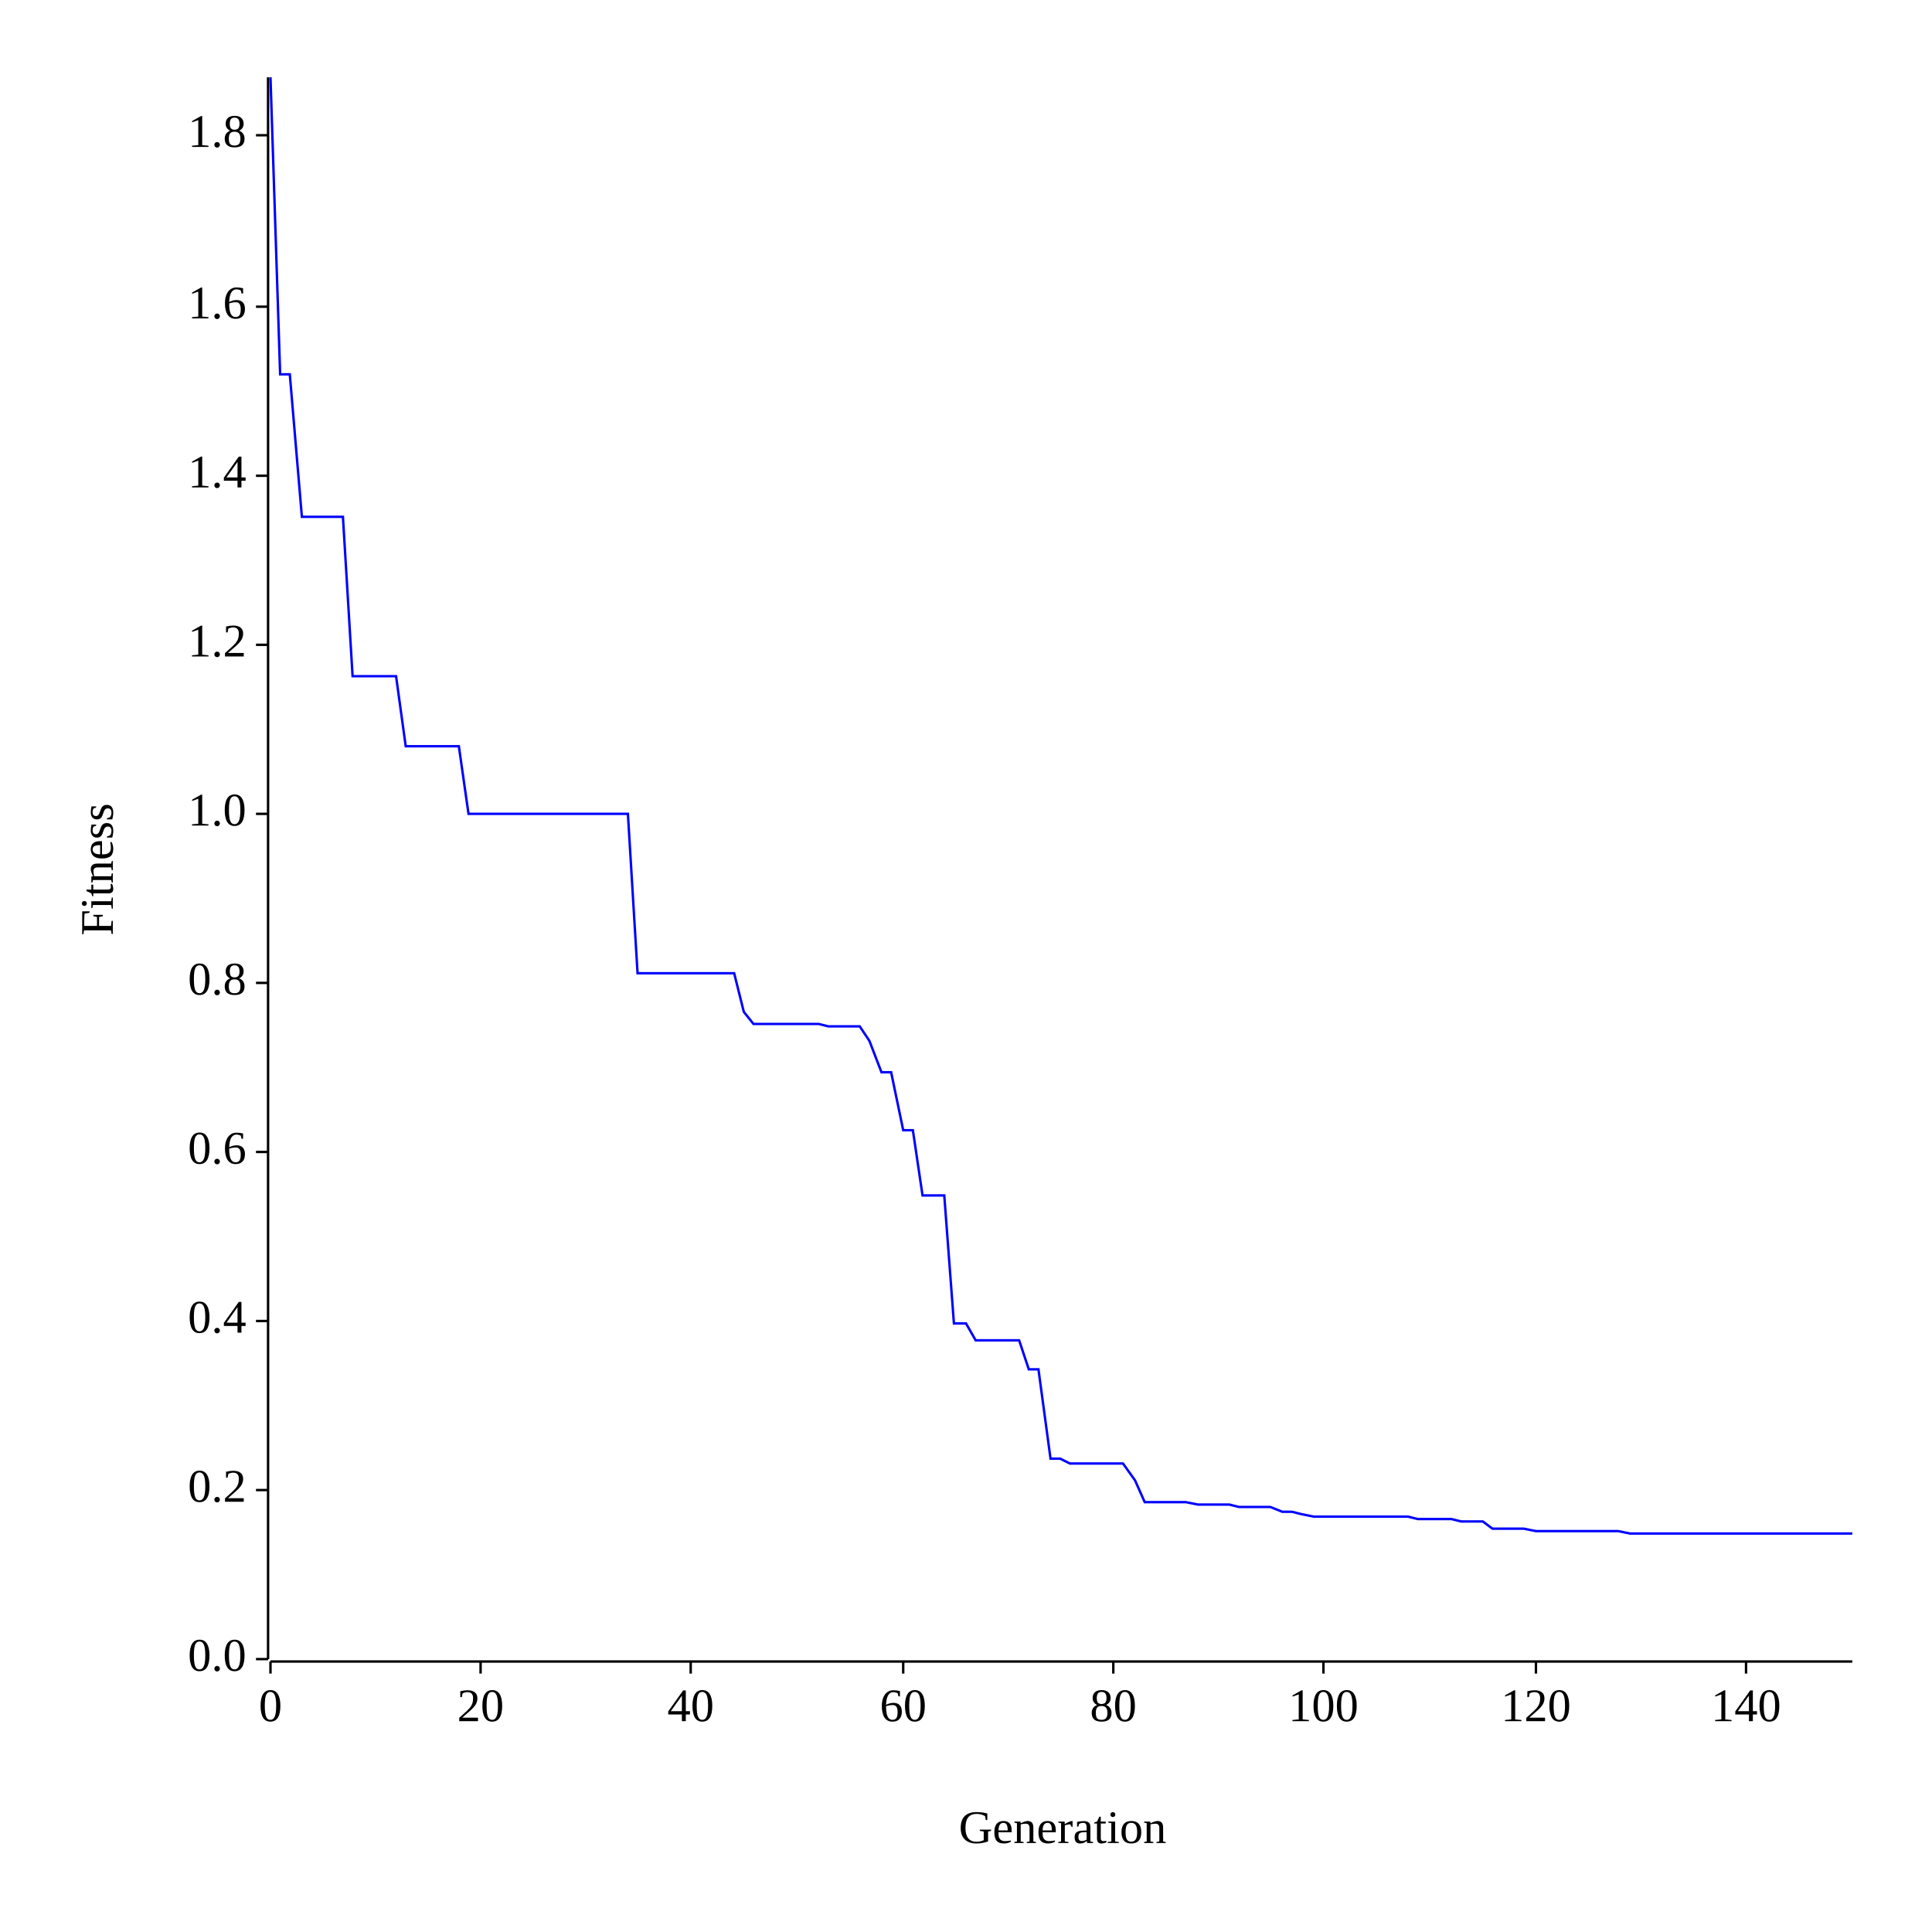
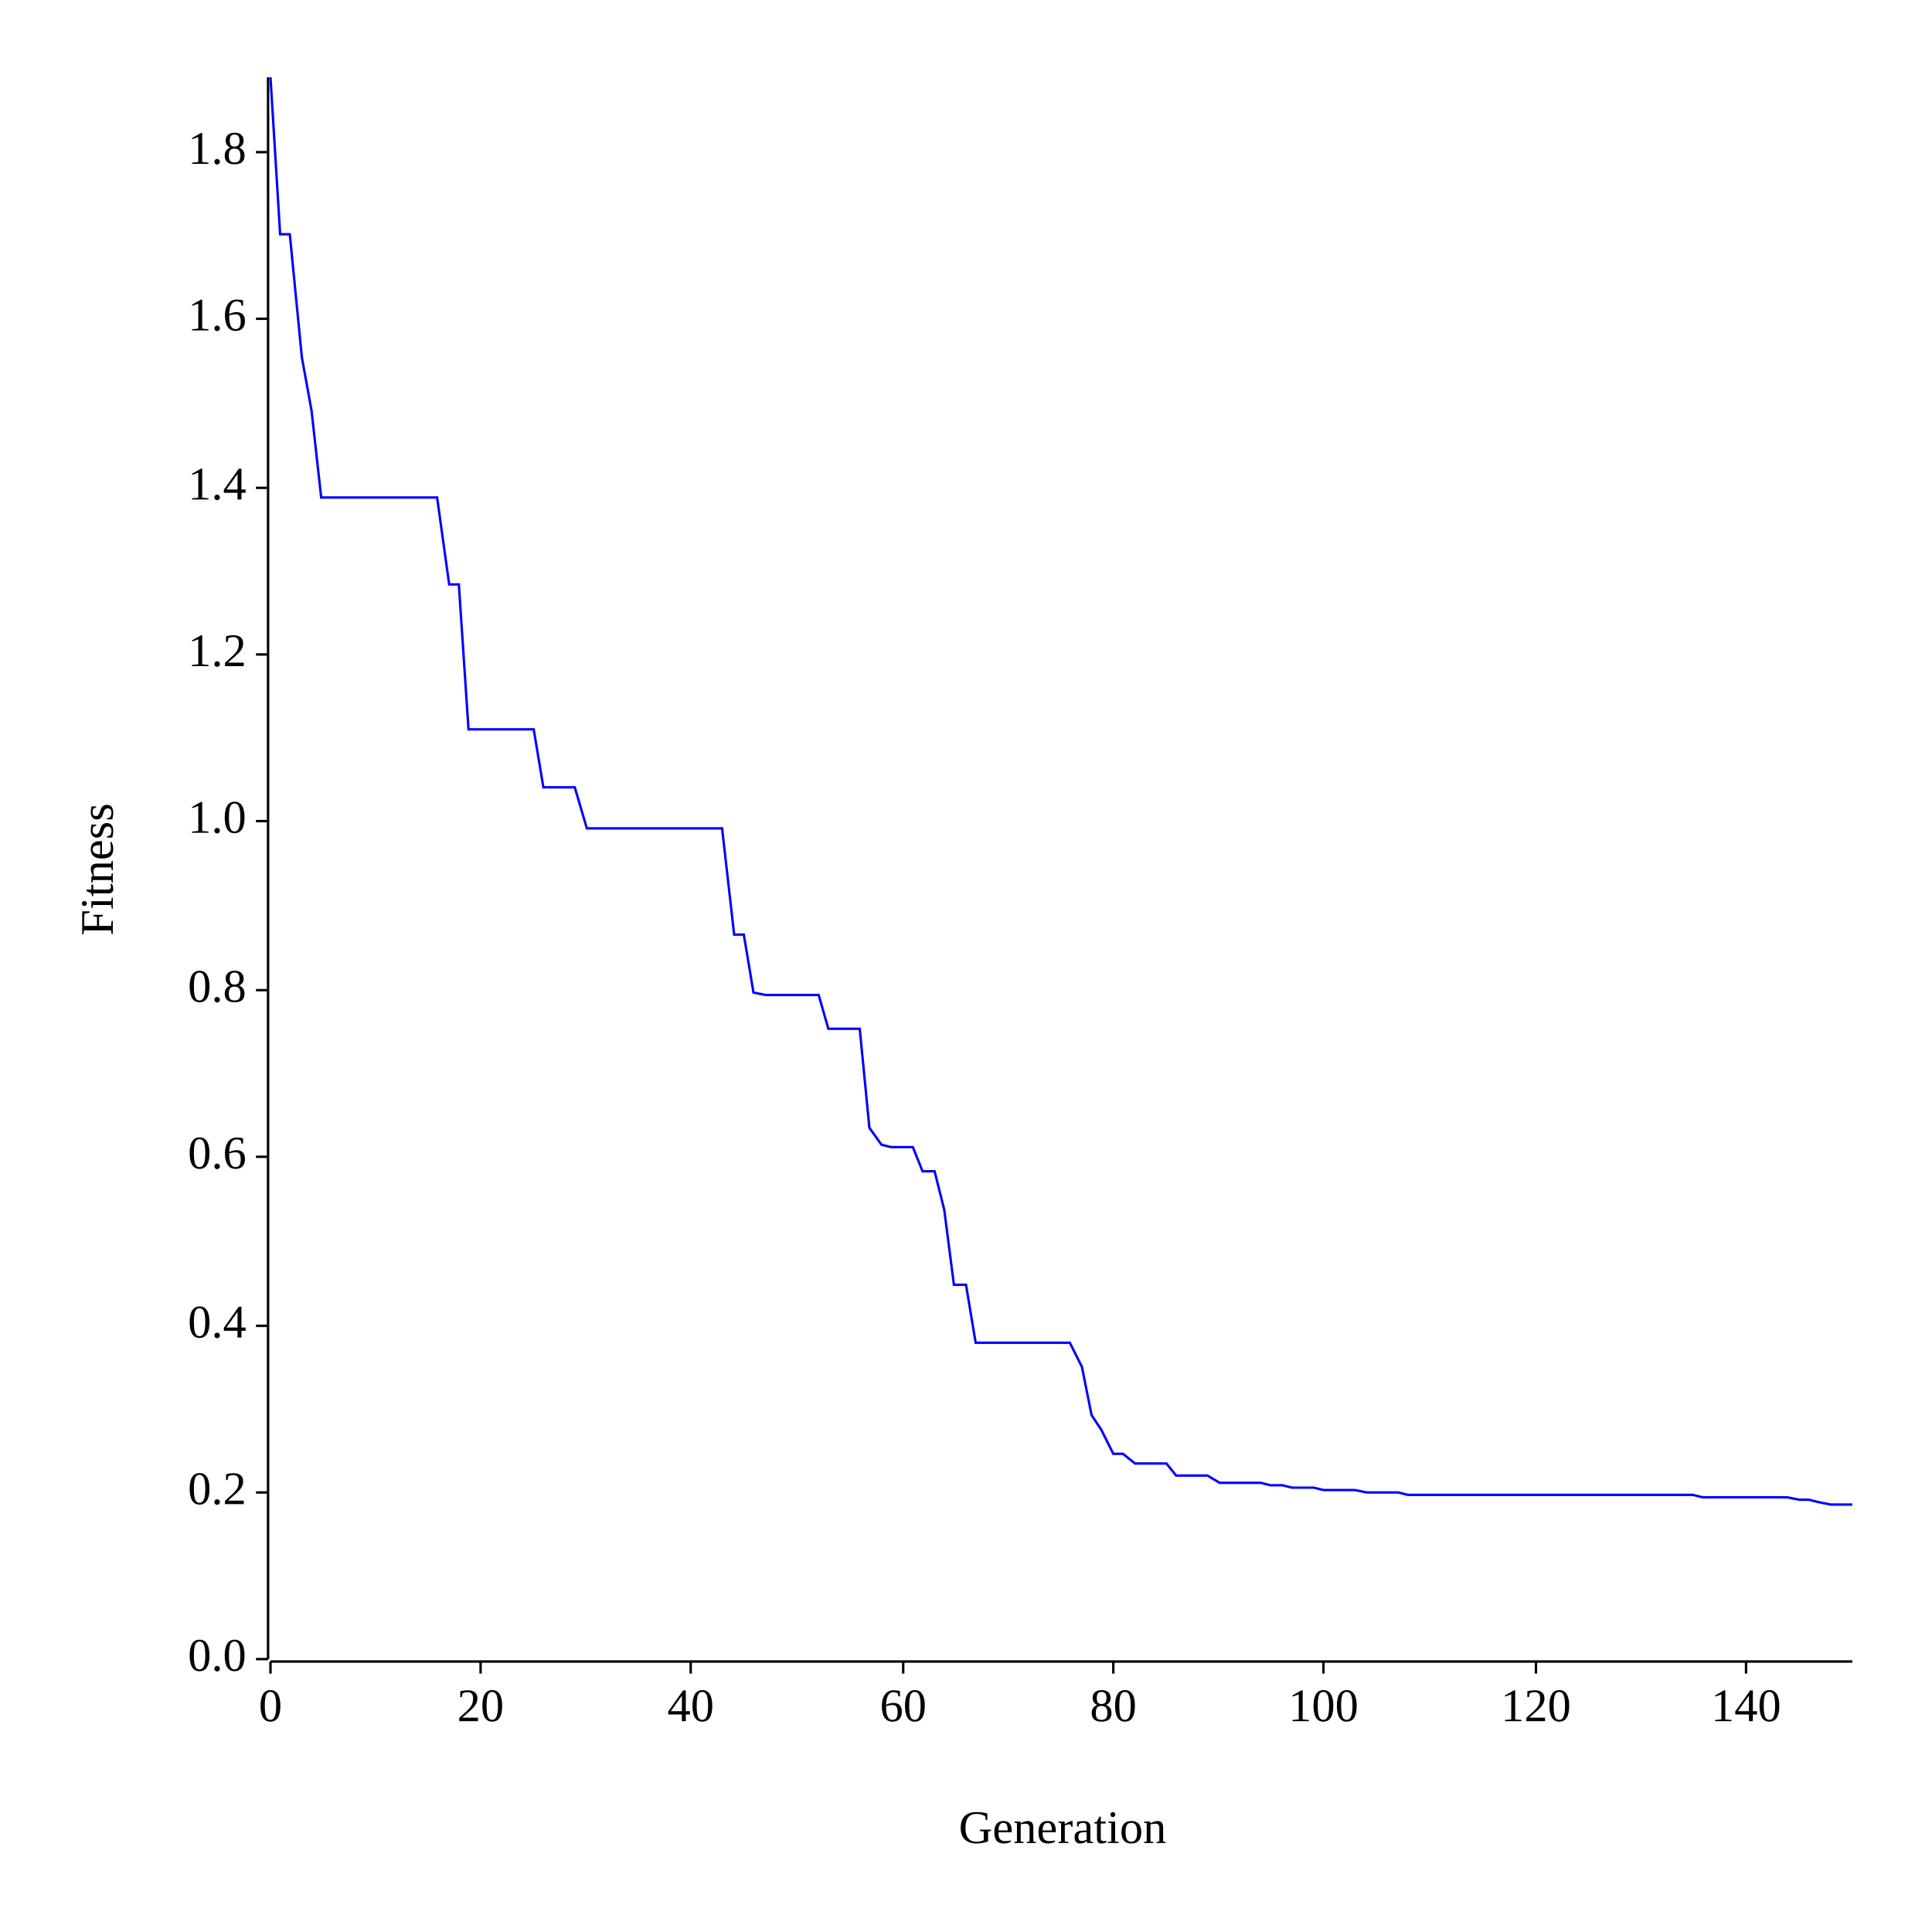
<svg xmlns="http://www.w3.org/2000/svg" width="800" height="800" viewBox="0 0 800 800">
  <rect x="0" y="0" width="800" height="800" opacity="1" fill="#FFFFFF" stroke="none" />
  <text x="32" y="360" dy="0.76em" text-anchor="middle" font-family="Times New Roman" font-size="19.355" opacity="1" fill="#000000" transform="rotate(270, 32, 360)">
Fitness
</text>
  <text x="440" y="768" dy="-0.5ex" text-anchor="middle" font-family="Times New Roman" font-size="19.355" opacity="1" fill="#000000">
Generation
</text>
  <polyline fill="none" opacity="1" stroke="#000000" stroke-width="1" points="111,32 111,687 " />
  <text x="102" y="687" dy="0.5ex" text-anchor="end" font-family="Times New Roman" font-size="19.355" opacity="1" fill="#000000">
0.0
</text>
  <polyline fill="none" opacity="1" stroke="#000000" stroke-width="1" points="106,687 111,687 " />
-   <text x="102" y="617" dy="0.5ex" text-anchor="end" font-family="Times New Roman" font-size="19.355" opacity="1" fill="#000000">
+   <text x="102" y="618" dy="0.5ex" text-anchor="end" font-family="Times New Roman" font-size="19.355" opacity="1" fill="#000000">
0.2
</text>
-   <polyline fill="none" opacity="1" stroke="#000000" stroke-width="1" points="106,617 111,617 " />
-   <text x="102" y="547" dy="0.5ex" text-anchor="end" font-family="Times New Roman" font-size="19.355" opacity="1" fill="#000000">
+   <polyline fill="none" opacity="1" stroke="#000000" stroke-width="1" points="106,618 111,618 " />
+   <text x="102" y="549" dy="0.5ex" text-anchor="end" font-family="Times New Roman" font-size="19.355" opacity="1" fill="#000000">
0.4
</text>
-   <polyline fill="none" opacity="1" stroke="#000000" stroke-width="1" points="106,547 111,547 " />
-   <text x="102" y="477" dy="0.5ex" text-anchor="end" font-family="Times New Roman" font-size="19.355" opacity="1" fill="#000000">
+   <polyline fill="none" opacity="1" stroke="#000000" stroke-width="1" points="106,549 111,549 " />
+   <text x="102" y="479" dy="0.5ex" text-anchor="end" font-family="Times New Roman" font-size="19.355" opacity="1" fill="#000000">
0.6
</text>
-   <polyline fill="none" opacity="1" stroke="#000000" stroke-width="1" points="106,477 111,477 " />
-   <text x="102" y="407" dy="0.5ex" text-anchor="end" font-family="Times New Roman" font-size="19.355" opacity="1" fill="#000000">
+   <polyline fill="none" opacity="1" stroke="#000000" stroke-width="1" points="106,479 111,479 " />
+   <text x="102" y="410" dy="0.5ex" text-anchor="end" font-family="Times New Roman" font-size="19.355" opacity="1" fill="#000000">
0.8
</text>
-   <polyline fill="none" opacity="1" stroke="#000000" stroke-width="1" points="106,407 111,407 " />
-   <text x="102" y="337" dy="0.5ex" text-anchor="end" font-family="Times New Roman" font-size="19.355" opacity="1" fill="#000000">
+   <polyline fill="none" opacity="1" stroke="#000000" stroke-width="1" points="106,410 111,410 " />
+   <text x="102" y="340" dy="0.5ex" text-anchor="end" font-family="Times New Roman" font-size="19.355" opacity="1" fill="#000000">
1.0
</text>
-   <polyline fill="none" opacity="1" stroke="#000000" stroke-width="1" points="106,337 111,337 " />
-   <text x="102" y="267" dy="0.5ex" text-anchor="end" font-family="Times New Roman" font-size="19.355" opacity="1" fill="#000000">
+   <polyline fill="none" opacity="1" stroke="#000000" stroke-width="1" points="106,340 111,340 " />
+   <text x="102" y="271" dy="0.5ex" text-anchor="end" font-family="Times New Roman" font-size="19.355" opacity="1" fill="#000000">
1.2
</text>
-   <polyline fill="none" opacity="1" stroke="#000000" stroke-width="1" points="106,267 111,267 " />
-   <text x="102" y="197" dy="0.5ex" text-anchor="end" font-family="Times New Roman" font-size="19.355" opacity="1" fill="#000000">
+   <polyline fill="none" opacity="1" stroke="#000000" stroke-width="1" points="106,271 111,271 " />
+   <text x="102" y="202" dy="0.5ex" text-anchor="end" font-family="Times New Roman" font-size="19.355" opacity="1" fill="#000000">
1.4
</text>
-   <polyline fill="none" opacity="1" stroke="#000000" stroke-width="1" points="106,197 111,197 " />
-   <text x="102" y="127" dy="0.5ex" text-anchor="end" font-family="Times New Roman" font-size="19.355" opacity="1" fill="#000000">
+   <polyline fill="none" opacity="1" stroke="#000000" stroke-width="1" points="106,202 111,202 " />
+   <text x="102" y="132" dy="0.5ex" text-anchor="end" font-family="Times New Roman" font-size="19.355" opacity="1" fill="#000000">
1.6
</text>
-   <polyline fill="none" opacity="1" stroke="#000000" stroke-width="1" points="106,127 111,127 " />
-   <text x="102" y="56" dy="0.5ex" text-anchor="end" font-family="Times New Roman" font-size="19.355" opacity="1" fill="#000000">
+   <polyline fill="none" opacity="1" stroke="#000000" stroke-width="1" points="106,132 111,132 " />
+   <text x="102" y="63" dy="0.5ex" text-anchor="end" font-family="Times New Roman" font-size="19.355" opacity="1" fill="#000000">
1.8
</text>
-   <polyline fill="none" opacity="1" stroke="#000000" stroke-width="1" points="106,56 111,56 " />
+   <polyline fill="none" opacity="1" stroke="#000000" stroke-width="1" points="106,63 111,63 " />
  <polyline fill="none" opacity="1" stroke="#000000" stroke-width="1" points="112,688 767,688 " />
  <text x="112" y="698" dy="0.76em" text-anchor="middle" font-family="Times New Roman" font-size="19.355" opacity="1" fill="#000000">
0
</text>
  <polyline fill="none" opacity="1" stroke="#000000" stroke-width="1" points="112,688 112,693 " />
  <text x="199" y="698" dy="0.76em" text-anchor="middle" font-family="Times New Roman" font-size="19.355" opacity="1" fill="#000000">
20
</text>
  <polyline fill="none" opacity="1" stroke="#000000" stroke-width="1" points="199,688 199,693 " />
  <text x="286" y="698" dy="0.76em" text-anchor="middle" font-family="Times New Roman" font-size="19.355" opacity="1" fill="#000000">
40
</text>
  <polyline fill="none" opacity="1" stroke="#000000" stroke-width="1" points="286,688 286,693 " />
  <text x="374" y="698" dy="0.76em" text-anchor="middle" font-family="Times New Roman" font-size="19.355" opacity="1" fill="#000000">
60
</text>
  <polyline fill="none" opacity="1" stroke="#000000" stroke-width="1" points="374,688 374,693 " />
  <text x="461" y="698" dy="0.76em" text-anchor="middle" font-family="Times New Roman" font-size="19.355" opacity="1" fill="#000000">
80
</text>
  <polyline fill="none" opacity="1" stroke="#000000" stroke-width="1" points="461,688 461,693 " />
  <text x="548" y="698" dy="0.76em" text-anchor="middle" font-family="Times New Roman" font-size="19.355" opacity="1" fill="#000000">
100
</text>
  <polyline fill="none" opacity="1" stroke="#000000" stroke-width="1" points="548,688 548,693 " />
  <text x="636" y="698" dy="0.76em" text-anchor="middle" font-family="Times New Roman" font-size="19.355" opacity="1" fill="#000000">
120
</text>
  <polyline fill="none" opacity="1" stroke="#000000" stroke-width="1" points="636,688 636,693 " />
  <text x="723" y="698" dy="0.76em" text-anchor="middle" font-family="Times New Roman" font-size="19.355" opacity="1" fill="#000000">
140
</text>
  <polyline fill="none" opacity="1" stroke="#000000" stroke-width="1" points="723,688 723,693 " />
-   <polyline fill="none" opacity="1" stroke="#0000FF" stroke-width="1" points="112,32 116,155 120,155 125,214 129,214 133,214 138,214 142,214 146,280 151,280 155,280 160,280 164,280 168,309 173,309 177,309 181,309 186,309 190,309 194,337 199,337 203,337 208,337 212,337 216,337 221,337 225,337 229,337 234,337 238,337 243,337 247,337 251,337 256,337 260,337 264,403 269,403 273,403 277,403 282,403 286,403 291,403 295,403 299,403 304,403 308,419 312,424 317,424 321,424 325,424 330,424 334,424 339,424 343,425 347,425 352,425 356,425 360,431 365,444 369,444 374,468 378,468 382,495 387,495 391,495 395,548 400,548 404,555 408,555 413,555 417,555 422,555 426,567 430,567 435,604 439,604 443,606 448,606 452,606 456,606 461,606 465,606 470,613 474,622 478,622 483,622 487,622 491,622 496,623 500,623 505,623 509,623 513,624 518,624 522,624 526,624 531,626 535,626 539,627 544,628 548,628 553,628 557,628 561,628 566,628 570,628 574,628 579,628 583,628 587,629 592,629 596,629 601,629 605,630 609,630 614,630 618,633 622,633 627,633 631,633 636,634 640,634 644,634 649,634 653,634 657,634 662,634 666,634 670,634 675,635 679,635 684,635 688,635 692,635 697,635 701,635 705,635 710,635 714,635 718,635 723,635 727,635 732,635 736,635 740,635 745,635 749,635 753,635 758,635 762,635 767,635 " />
+   <polyline fill="none" opacity="1" stroke="#0000FF" stroke-width="1" points="112,32 116,97 120,97 125,148 129,170 133,206 138,206 142,206 146,206 151,206 155,206 160,206 164,206 168,206 173,206 177,206 181,206 186,242 190,242 194,302 199,302 203,302 208,302 212,302 216,302 221,302 225,326 229,326 234,326 238,326 243,343 247,343 251,343 256,343 260,343 264,343 269,343 273,343 277,343 282,343 286,343 291,343 295,343 299,343 304,387 308,387 312,411 317,412 321,412 325,412 330,412 334,412 339,412 343,426 347,426 352,426 356,426 360,467 365,474 369,475 374,475 378,475 382,485 387,485 391,501 395,532 400,532 404,556 408,556 413,556 417,556 422,556 426,556 430,556 435,556 439,556 443,556 448,566 452,586 456,592 461,602 465,602 470,606 474,606 478,606 483,606 487,611 491,611 496,611 500,611 505,614 509,614 513,614 518,614 522,614 526,615 531,615 535,616 539,616 544,616 548,617 553,617 557,617 561,617 566,618 570,618 574,618 579,618 583,619 587,619 592,619 596,619 601,619 605,619 609,619 614,619 618,619 622,619 627,619 631,619 636,619 640,619 644,619 649,619 653,619 657,619 662,619 666,619 670,619 675,619 679,619 684,619 688,619 692,619 697,619 701,619 705,620 710,620 714,620 718,620 723,620 727,620 732,620 736,620 740,620 745,621 749,621 753,622 758,623 762,623 767,623 " />
</svg>
